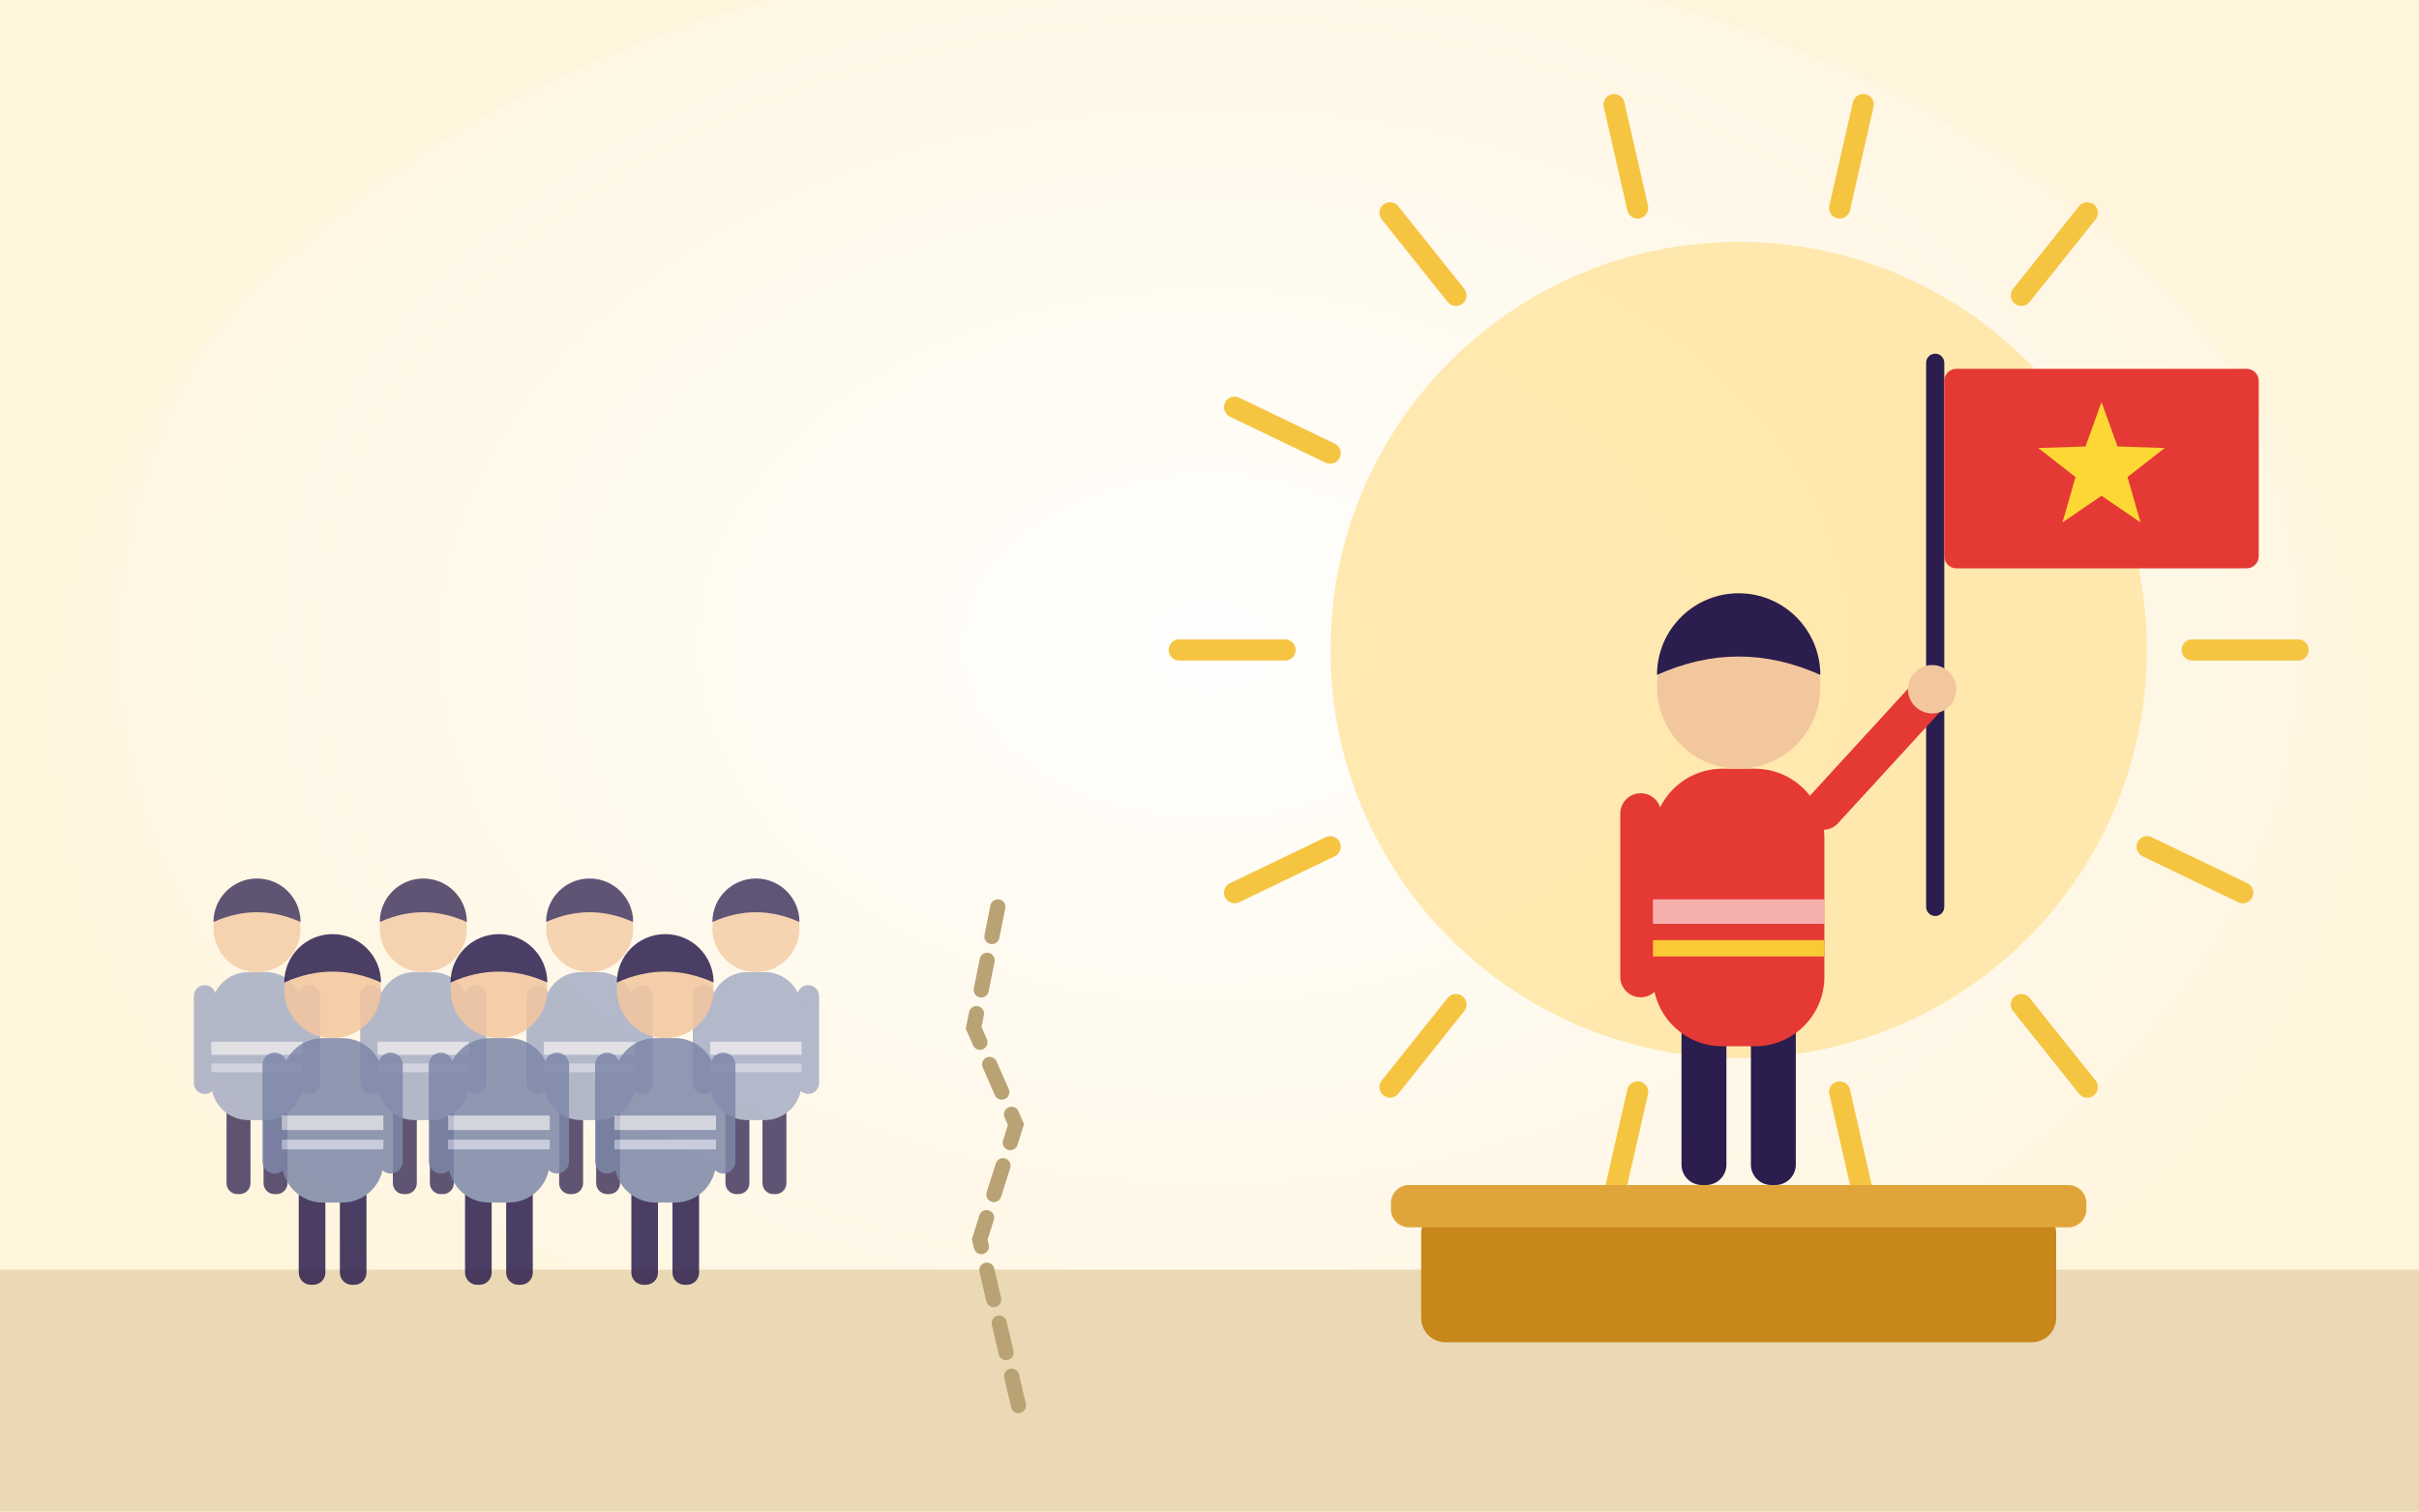
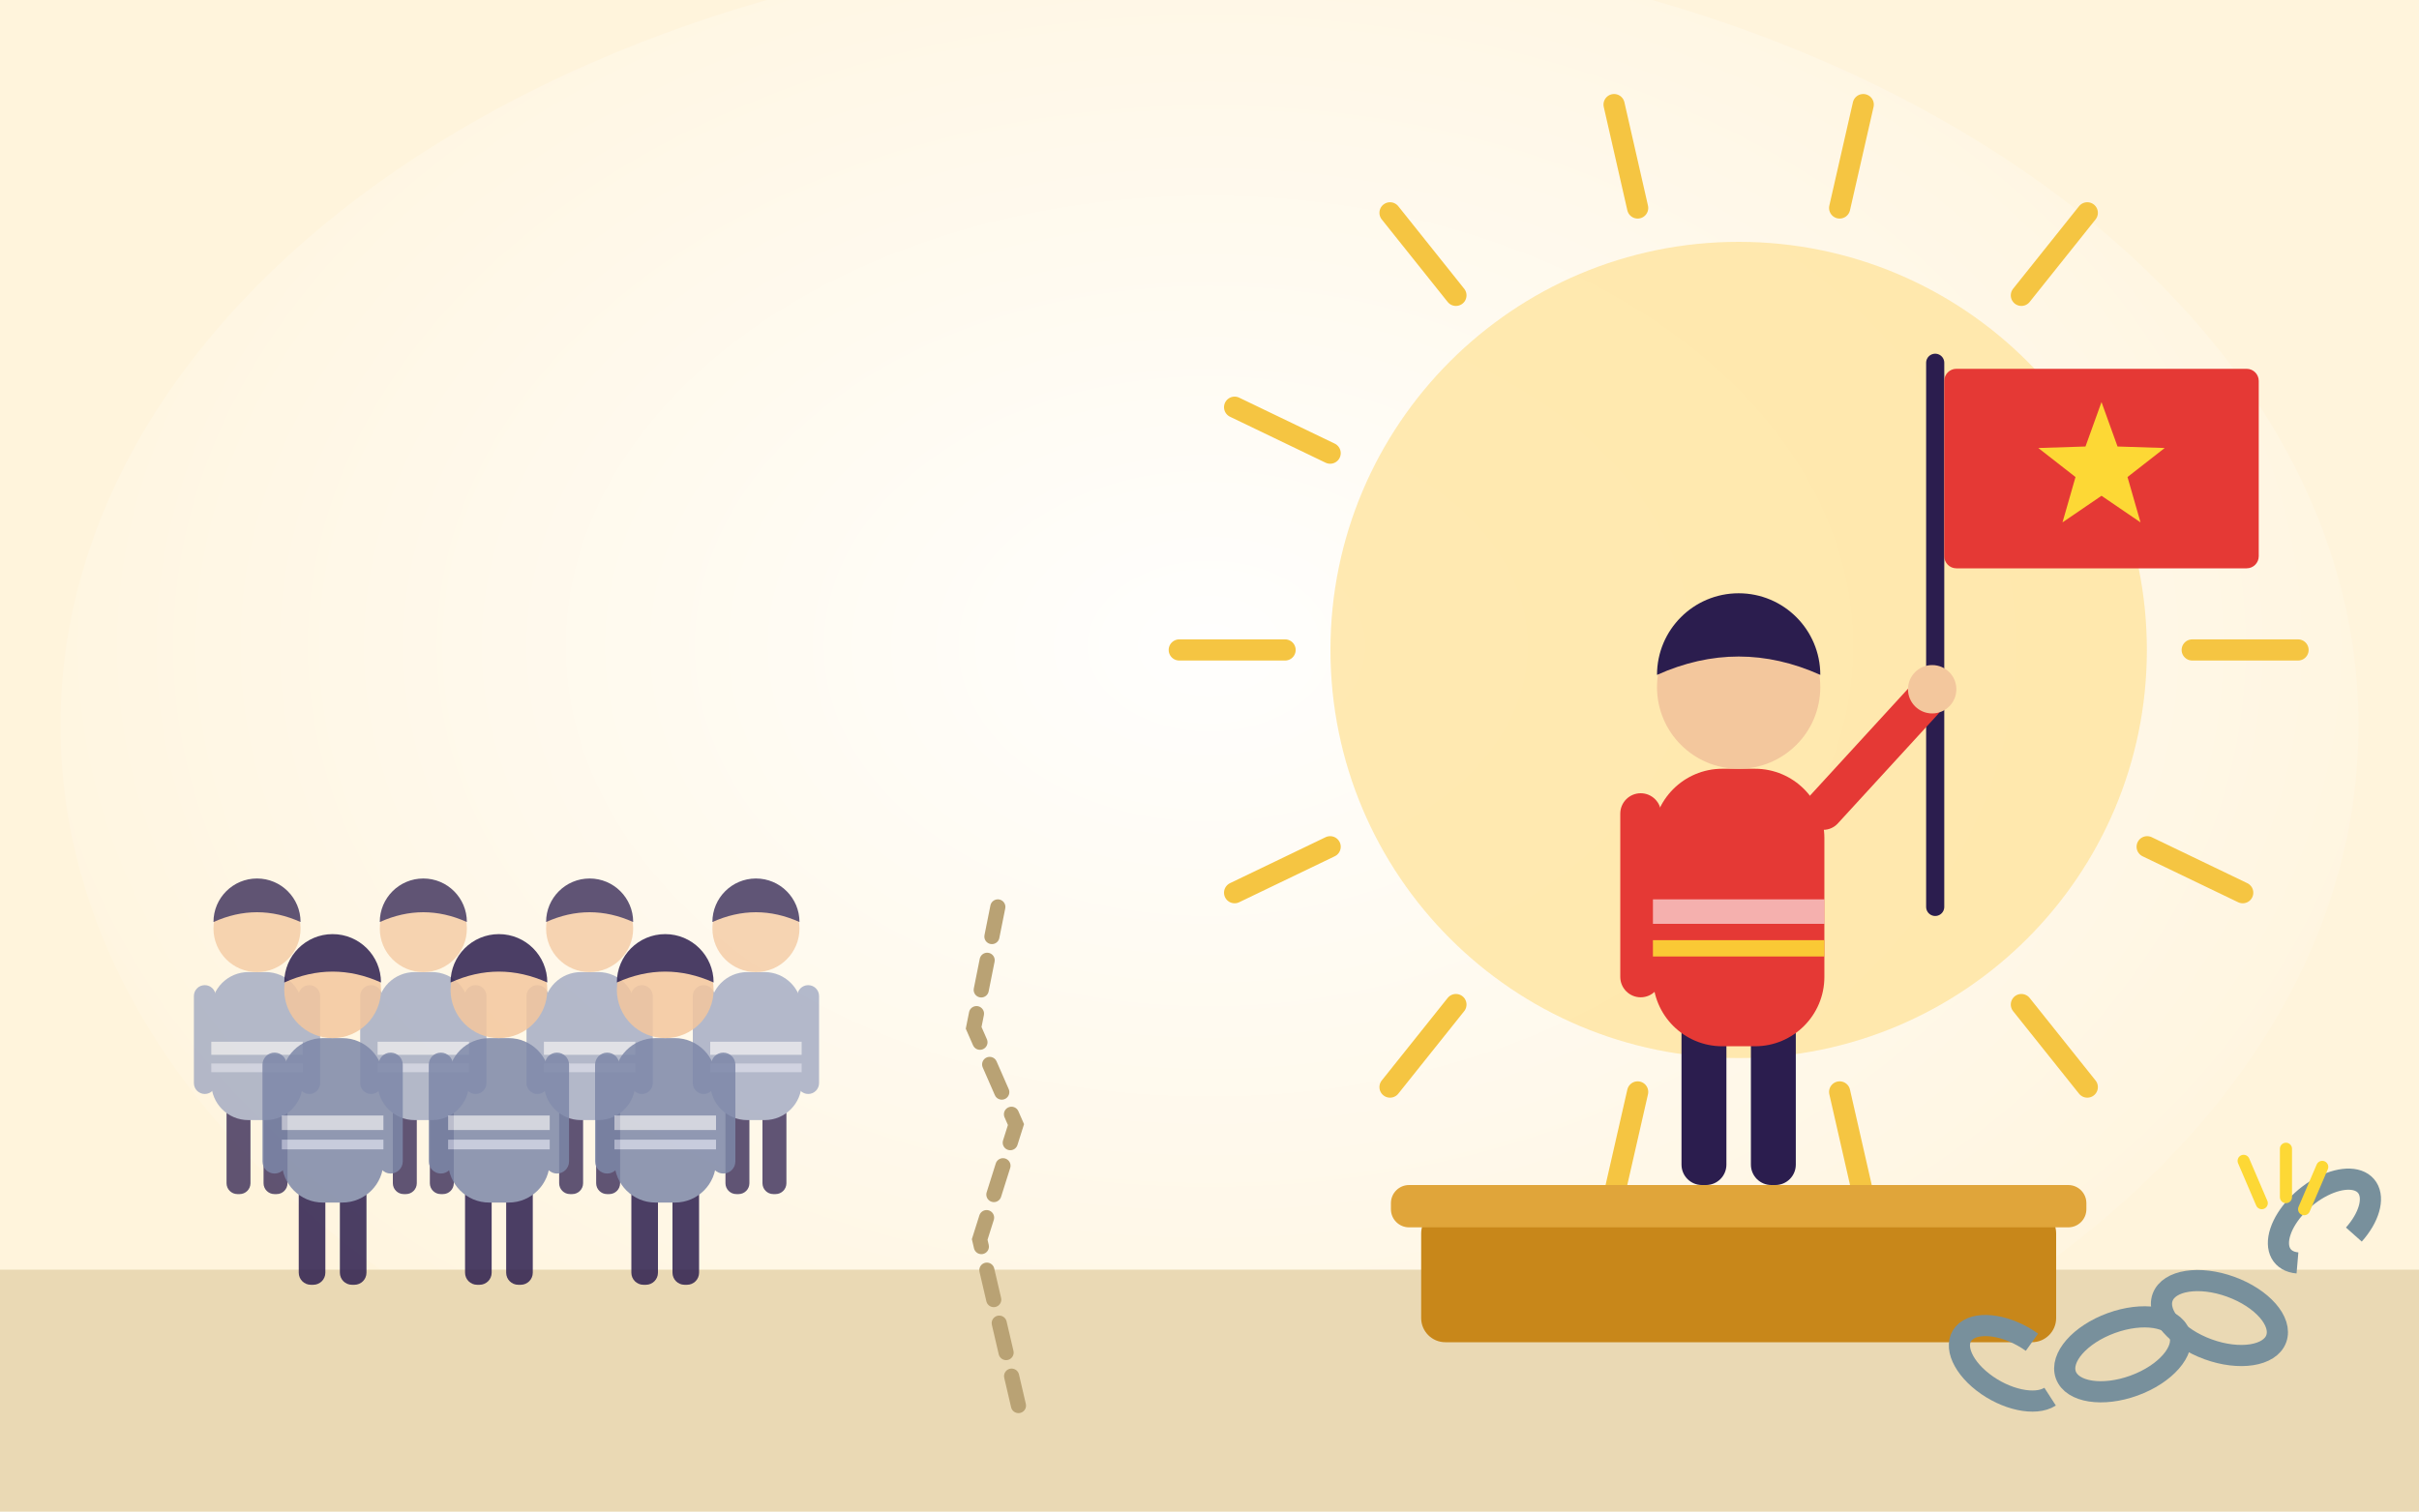
<svg xmlns="http://www.w3.org/2000/svg" viewBox="0 0 800 500" role="img" aria-label="Một người cầm cờ đứng vững trên bệ riêng, tách khỏi nhóm phía sau">
  <defs>
    <radialGradient id="glow" cx="50%" cy="45%" r="60%">
      <stop offset="0" stop-color="#ffffff" stop-opacity=".95" />
      <stop offset="1" stop-color="#ffffff" stop-opacity="0" />
    </radialGradient>
  </defs>
  <rect width="800" height="500" fill="#fff4dc" />
  <ellipse cx="400" cy="240" rx="380" ry="260" fill="url(#glow)" />
  <rect x="0" y="420" width="800" height="80" fill="#ead9b4" />
  <circle cx="575" cy="215" r="135" fill="#ffe39a" opacity=".75" />
  <line x1="725.0" y1="215.0" x2="760.0" y2="215.0" stroke="#f5c542" stroke-width="7" stroke-linecap="round" />
  <line x1="710.1" y1="280.1" x2="741.7" y2="295.3" stroke="#f5c542" stroke-width="7" stroke-linecap="round" />
  <line x1="668.5" y1="332.3" x2="690.3" y2="359.6" stroke="#f5c542" stroke-width="7" stroke-linecap="round" />
  <line x1="608.4" y1="361.2" x2="616.2" y2="395.4" stroke="#f5c542" stroke-width="7" stroke-linecap="round" />
  <line x1="541.6" y1="361.2" x2="533.8" y2="395.4" stroke="#f5c542" stroke-width="7" stroke-linecap="round" />
  <line x1="481.5" y1="332.3" x2="459.7" y2="359.6" stroke="#f5c542" stroke-width="7" stroke-linecap="round" />
  <line x1="439.9" y1="280.1" x2="408.3" y2="295.3" stroke="#f5c542" stroke-width="7" stroke-linecap="round" />
  <line x1="425.0" y1="215.0" x2="390.0" y2="215.0" stroke="#f5c542" stroke-width="7" stroke-linecap="round" />
  <line x1="439.9" y1="149.9" x2="408.3" y2="134.7" stroke="#f5c542" stroke-width="7" stroke-linecap="round" />
  <line x1="481.5" y1="97.7" x2="459.7" y2="70.4" stroke="#f5c542" stroke-width="7" stroke-linecap="round" />
  <line x1="541.6" y1="68.8" x2="533.8" y2="34.6" stroke="#f5c542" stroke-width="7" stroke-linecap="round" />
  <line x1="608.4" y1="68.8" x2="616.2" y2="34.6" stroke="#f5c542" stroke-width="7" stroke-linecap="round" />
  <line x1="668.5" y1="97.7" x2="690.3" y2="70.4" stroke="#f5c542" stroke-width="7" stroke-linecap="round" />
  <line x1="710.1" y1="149.9" x2="741.7" y2="134.7" stroke="#f5c542" stroke-width="7" stroke-linecap="round" />
  <g transform="translate(85 395) scale(0.72)" opacity="0.75">
    <rect x="-14" y="-42" width="11" height="42" rx="5" fill="#2b1d4e" />
    <rect x="3" y="-42" width="11" height="42" rx="5" fill="#2b1d4e" />
    <rect x="-29" y="-96" width="10" height="50" rx="5" fill="#9aa3bf" />
    <rect x="19" y="-96" width="10" height="50" rx="5" fill="#9aa3bf" />
    <rect x="-21" y="-102" width="42" height="68" rx="17" fill="#9aa3bf" />
    <rect x="-21" y="-70" width="42" height="6" fill="#ffffff" opacity=".6" />
    <rect x="-21" y="-60" width="42" height="4" fill="#c5cbe0" opacity=".9" />
    <circle cx="0" cy="-122" r="20" fill="#f3c79d" />
    <path d="M-20 -125 a20 20 0 0 1 40 0 q-20 -9 -40 0z" fill="#2b1d4e" />
  </g>
  <g transform="translate(140 395) scale(0.72)" opacity="0.75">
    <rect x="-14" y="-42" width="11" height="42" rx="5" fill="#2b1d4e" />
    <rect x="3" y="-42" width="11" height="42" rx="5" fill="#2b1d4e" />
    <rect x="-29" y="-96" width="10" height="50" rx="5" fill="#9aa3bf" />
    <rect x="19" y="-96" width="10" height="50" rx="5" fill="#9aa3bf" />
    <rect x="-21" y="-102" width="42" height="68" rx="17" fill="#9aa3bf" />
    <rect x="-21" y="-70" width="42" height="6" fill="#ffffff" opacity=".6" />
    <rect x="-21" y="-60" width="42" height="4" fill="#c5cbe0" opacity=".9" />
    <circle cx="0" cy="-122" r="20" fill="#f3c79d" />
    <path d="M-20 -125 a20 20 0 0 1 40 0 q-20 -9 -40 0z" fill="#2b1d4e" />
  </g>
  <g transform="translate(195 395) scale(0.72)" opacity="0.75">
    <rect x="-14" y="-42" width="11" height="42" rx="5" fill="#2b1d4e" />
    <rect x="3" y="-42" width="11" height="42" rx="5" fill="#2b1d4e" />
    <rect x="-29" y="-96" width="10" height="50" rx="5" fill="#9aa3bf" />
    <rect x="19" y="-96" width="10" height="50" rx="5" fill="#9aa3bf" />
    <rect x="-21" y="-102" width="42" height="68" rx="17" fill="#9aa3bf" />
    <rect x="-21" y="-70" width="42" height="6" fill="#ffffff" opacity=".6" />
    <rect x="-21" y="-60" width="42" height="4" fill="#c5cbe0" opacity=".9" />
    <circle cx="0" cy="-122" r="20" fill="#f3c79d" />
    <path d="M-20 -125 a20 20 0 0 1 40 0 q-20 -9 -40 0z" fill="#2b1d4e" />
  </g>
  <g transform="translate(250 395) scale(0.72)" opacity="0.75">
    <rect x="-14" y="-42" width="11" height="42" rx="5" fill="#2b1d4e" />
    <rect x="3" y="-42" width="11" height="42" rx="5" fill="#2b1d4e" />
    <rect x="-29" y="-96" width="10" height="50" rx="5" fill="#9aa3bf" />
    <rect x="19" y="-96" width="10" height="50" rx="5" fill="#9aa3bf" />
    <rect x="-21" y="-102" width="42" height="68" rx="17" fill="#9aa3bf" />
    <rect x="-21" y="-70" width="42" height="6" fill="#ffffff" opacity=".6" />
    <rect x="-21" y="-60" width="42" height="4" fill="#c5cbe0" opacity=".9" />
    <circle cx="0" cy="-122" r="20" fill="#f3c79d" />
    <path d="M-20 -125 a20 20 0 0 1 40 0 q-20 -9 -40 0z" fill="#2b1d4e" />
  </g>
  <g transform="translate(110 425) scale(0.8)" opacity="0.85">
    <rect x="-14" y="-42" width="11" height="42" rx="5" fill="#2b1d4e" />
    <rect x="3" y="-42" width="11" height="42" rx="5" fill="#2b1d4e" />
    <rect x="-29" y="-96" width="10" height="50" rx="5" fill="#7d87a8" />
    <rect x="19" y="-96" width="10" height="50" rx="5" fill="#7d87a8" />
    <rect x="-21" y="-102" width="42" height="68" rx="17" fill="#7d87a8" />
    <rect x="-21" y="-70" width="42" height="6" fill="#ffffff" opacity=".6" />
    <rect x="-21" y="-60" width="42" height="4" fill="#c5cbe0" opacity=".9" />
    <circle cx="0" cy="-122" r="20" fill="#f3c79d" />
    <path d="M-20 -125 a20 20 0 0 1 40 0 q-20 -9 -40 0z" fill="#2b1d4e" />
  </g>
  <g transform="translate(165 425) scale(0.8)" opacity="0.85">
    <rect x="-14" y="-42" width="11" height="42" rx="5" fill="#2b1d4e" />
    <rect x="3" y="-42" width="11" height="42" rx="5" fill="#2b1d4e" />
    <rect x="-29" y="-96" width="10" height="50" rx="5" fill="#7d87a8" />
    <rect x="19" y="-96" width="10" height="50" rx="5" fill="#7d87a8" />
    <rect x="-21" y="-102" width="42" height="68" rx="17" fill="#7d87a8" />
    <rect x="-21" y="-70" width="42" height="6" fill="#ffffff" opacity=".6" />
    <rect x="-21" y="-60" width="42" height="4" fill="#c5cbe0" opacity=".9" />
    <circle cx="0" cy="-122" r="20" fill="#f3c79d" />
    <path d="M-20 -125 a20 20 0 0 1 40 0 q-20 -9 -40 0z" fill="#2b1d4e" />
  </g>
  <g transform="translate(220 425) scale(0.8)" opacity="0.85">
    <rect x="-14" y="-42" width="11" height="42" rx="5" fill="#2b1d4e" />
    <rect x="3" y="-42" width="11" height="42" rx="5" fill="#2b1d4e" />
    <rect x="-29" y="-96" width="10" height="50" rx="5" fill="#7d87a8" />
    <rect x="19" y="-96" width="10" height="50" rx="5" fill="#7d87a8" />
    <rect x="-21" y="-102" width="42" height="68" rx="17" fill="#7d87a8" />
    <rect x="-21" y="-70" width="42" height="6" fill="#ffffff" opacity=".6" />
    <rect x="-21" y="-60" width="42" height="4" fill="#c5cbe0" opacity=".9" />
    <circle cx="0" cy="-122" r="20" fill="#f3c79d" />
    <path d="M-20 -125 a20 20 0 0 1 40 0 q-20 -9 -40 0z" fill="#2b1d4e" />
  </g>
  <path d="M330 300 L322 340 L336 372 L324 410 L338 470" fill="none" stroke="#b9a274" stroke-width="5" stroke-dasharray="10 8" stroke-linecap="round" />
  <rect x="470" y="400" width="210" height="44" rx="8" fill="#c8871a" />
  <rect x="460" y="392" width="230" height="14" rx="6" fill="#e0a53a" />
  <line x1="640" y1="120" x2="640" y2="300" stroke="#2b1d4e" stroke-width="6" stroke-linecap="round" />
  <rect x="643" y="122" width="104" height="66" rx="4" fill="#e53935" />
  <polygon points="695.0,133.0 700.3,147.7 715.9,148.2 703.6,157.8 707.9,172.8 695.0,164.0 682.1,172.8 686.4,157.8 674.1,148.2 689.7,147.7" fill="#fdd835" />
  <g transform="translate(575 392) scale(1.35)">
    <rect x="-14" y="-42" width="11" height="42" rx="5" fill="#2b1d4e" />
    <rect x="3" y="-42" width="11" height="42" rx="5" fill="#2b1d4e" />
    <rect x="-29" y="-96" width="10" height="50" rx="5" fill="#e53935" />
    <rect x="-21" y="-102" width="42" height="68" rx="17" fill="#e53935" />
    <rect x="-21" y="-70" width="42" height="6" fill="#ffffff" opacity=".6" />
    <rect x="-21" y="-60" width="42" height="4" fill="#fdd835" opacity=".9" />
    <circle cx="0" cy="-122" r="20" fill="#f3c79d" />
    <path d="M-20 -125 a20 20 0 0 1 40 0 q-20 -9 -40 0z" fill="#2b1d4e" />
  </g>
  <line x1="603" y1="268" x2="636" y2="232" stroke="#e53935" stroke-width="13" stroke-linecap="round" />
  <circle cx="639" cy="228" r="8" fill="#f3c79d" />
+   <g transform="translate(-10 18)">
+     <g fill="none" stroke="#78909c" stroke-width="7">
+       <ellipse cx="712" cy="430" rx="20" ry="11" transform="rotate(-20 712 430)" />
+       <ellipse cx="744" cy="418" rx="20" ry="11" transform="rotate(20 744 418)" />
+       <path d="M770 398 a18 10 -30 1 1 20 -6" transform="rotate(-10 780 400)" />
+       <path d="M688 444 a18 10 30 1 1 -6 -18" />
+     </g>
+     <g stroke="#fdd835" stroke-width="4" stroke-linecap="round">
+       <path d="M758 380 L752 366 M772 382 L778 368 M766 378 L766 362" />
+     </g>
+   </g>
</svg>
